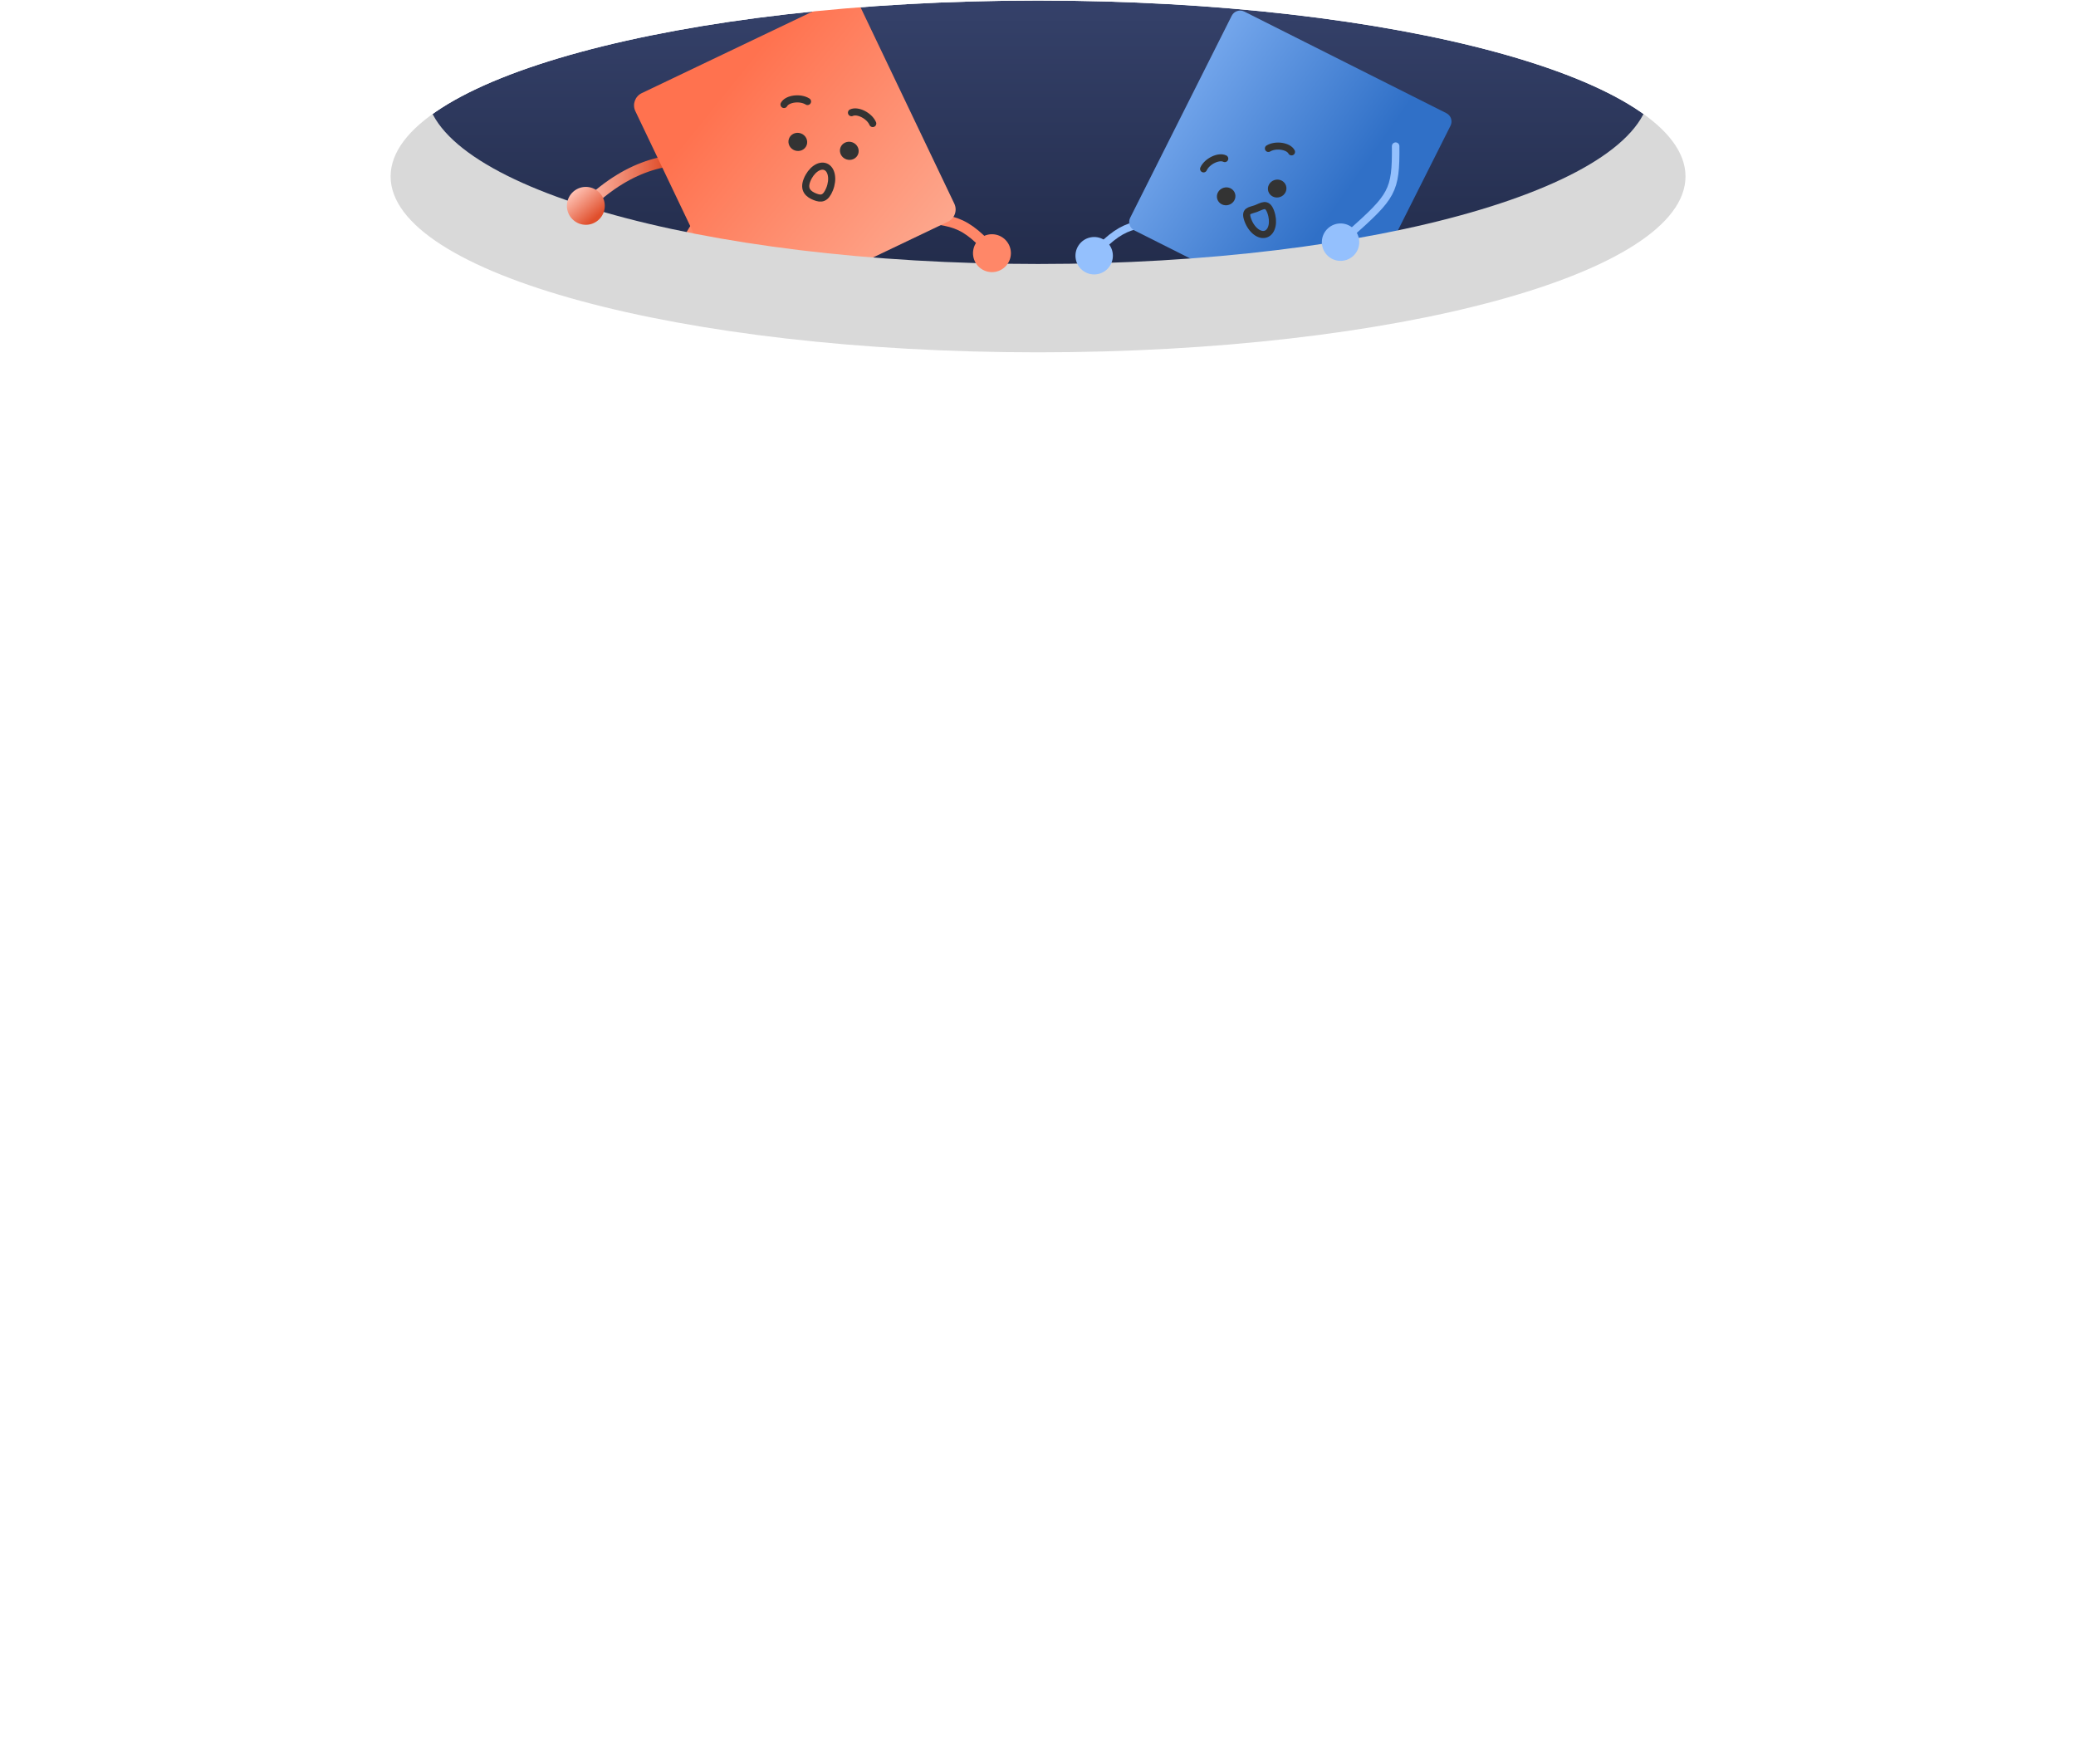
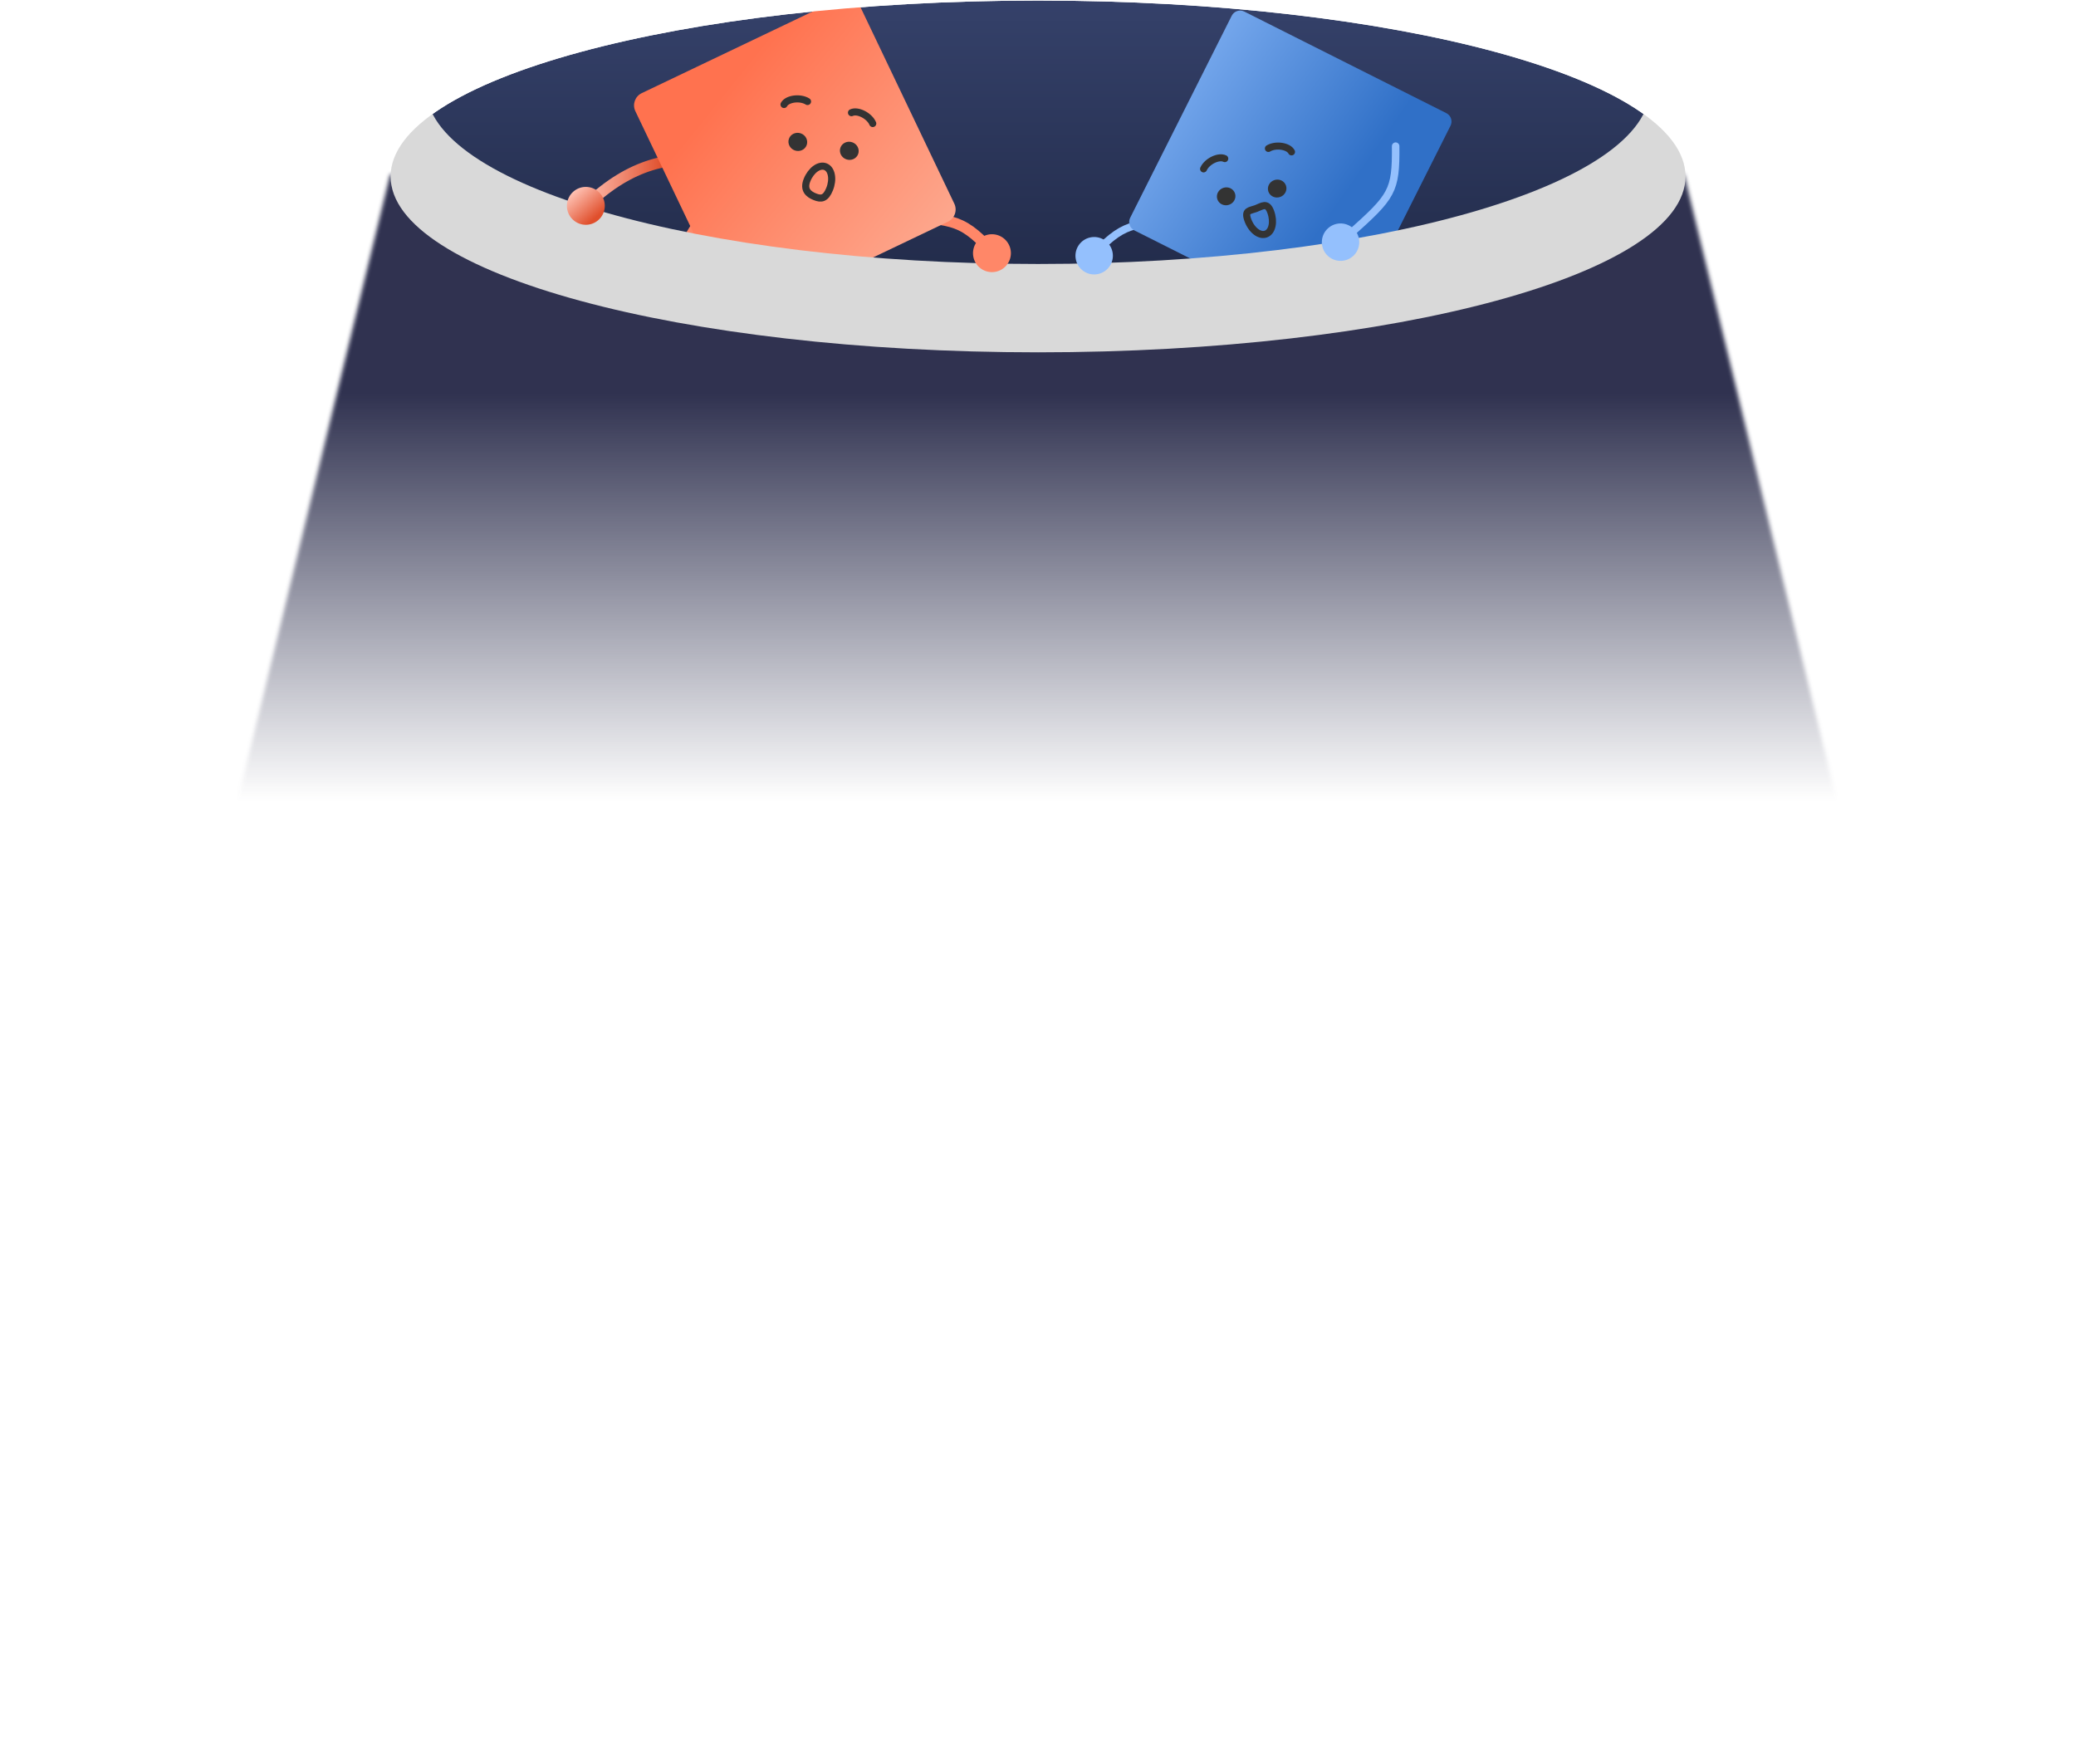
<svg xmlns="http://www.w3.org/2000/svg" viewBox="0 0 916 778" fill="none">
-   <g style="mix-blend-mode:overlay" filter="url(#filter0_f_1470_1429)">
+   <g filter="url(#filter0_f_1470_1429)">
    <path d="M2 775.61L172.16 77L743.103 77L913.263 775.61L2 775.61Z" fill="url(#paint0_linear_1470_1429)" />
  </g>
  <mask id="mask0_1470_1429" style="mask-type:alpha" maskUnits="userSpaceOnUse" x="172" y="0" width="572" height="156">
    <ellipse cx="458.025" cy="77.84" rx="285.676" ry="77.599" fill="#D9D9D9" />
  </mask>
  <g mask="url(#mask0_1470_1429)">
    <ellipse cx="458.025" cy="77.84" rx="285.676" ry="77.599" fill="url(#paint1_linear_1470_1429)" />
    <path d="M308.684 98.013C308.684 98.013 301.085 107.899 298.034 119.71C295.168 130.806 296.857 143.811 296.293 145.566C295.13 149.19 281.405 154.668 281.405 154.668" stroke="#FF8768" stroke-width="4.777" stroke-linecap="round" stroke-linejoin="round" />
    <path d="M399.202 94.702C420.773 98.178 424.097 94.984 440.6 114.305" stroke="#FF8768" stroke-width="4.777" stroke-linecap="round" stroke-linejoin="round" />
    <path d="M319.329 71.205C299.331 68.395 281.813 70.64 262.871 86.928" stroke="url(#paint2_linear_1470_1429)" stroke-width="4.777" stroke-linecap="round" stroke-linejoin="round" />
    <rect x="277.771" y="43.662" width="109.404" height="109.404" rx="5.972" transform="rotate(-25.53 277.771 43.6621)" fill="url(#paint3_linear_1470_1429)" />
    <path d="M355.032 121.348C355.032 121.348 355.183 142.687 350.908 151.549C346.633 160.41 335.566 170.048 335.37 171.571C334.966 174.715 344.934 185.053 344.934 185.053" stroke="#FE9C82" stroke-width="4.777" stroke-linecap="round" stroke-linejoin="round" />
    <ellipse cx="374.741" cy="66.536" rx="4.158" ry="3.99" transform="rotate(19.1544 374.741 66.536)" fill="#333333" />
    <ellipse cx="352.023" cy="62.605" rx="4.158" ry="3.99" transform="rotate(19.1544 352.023 62.6054)" fill="#333333" />
    <path d="M345.938 46.104C347.346 43.49 353.087 42.756 356.305 44.779" stroke="#333333" stroke-width="3.134" stroke-linecap="round" stroke-linejoin="round" />
    <path d="M375.702 49.709C378.44 48.417 383.634 51.068 385.082 54.496" stroke="#333333" stroke-width="3.134" stroke-linecap="round" stroke-linejoin="round" />
    <path d="M610.272 104.821C610.272 104.821 617.578 114.734 620.355 126.456C622.964 137.47 621.036 150.277 621.558 152.021C622.634 155.622 636.077 161.305 636.077 161.305" stroke="#94C0FD" stroke-width="3.315" stroke-linecap="round" />
    <path d="M521.104 96.806C499.736 99.808 496.517 96.588 479.838 115.336" stroke="#94C0FD" stroke-width="3.315" stroke-linecap="round" />
    <rect width="108.045" height="108.045" rx="4.144" transform="matrix(-0.893469 -0.449125 -0.449125 0.893469 641.871 51.7725)" fill="url(#paint4_linear_1470_1429)" />
    <path d="M615.805 64.477C615.992 84.421 614.25 86.587 595.87 103.045" stroke="#94C0FD" stroke-width="3.315" stroke-linecap="round" />
    <path d="M564.045 126.937C564.045 126.937 563.47 148.004 567.515 156.838C571.559 165.673 582.294 175.411 582.456 176.918C582.792 180.03 572.744 190.039 572.744 190.039" stroke="#94C0FD" stroke-width="3.315" stroke-linecap="round" />
    <ellipse cx="4.106" cy="3.94" rx="4.106" ry="3.94" transform="matrix(-0.951073 0.308966 0.308966 0.951073 543.713 81.5971)" fill="#333333" />
    <ellipse cx="4.106" cy="3.94" rx="4.106" ry="3.94" transform="matrix(-0.951073 0.308966 0.308966 0.951073 566.221 78.1689)" fill="#333333" />
    <path d="M569.866 67.013C568.527 64.404 562.873 63.566 559.656 65.498" stroke="#333333" stroke-width="3.095" stroke-linecap="round" stroke-linejoin="round" />
    <path d="M540.412 69.979C537.733 68.649 532.552 71.163 531.054 74.519" stroke="#333333" stroke-width="3.095" stroke-linecap="round" stroke-linejoin="round" />
    <path d="M550.607 97.137C548.988 92.74 551.334 93.058 554.114 92.035C556.894 91.013 559.056 89.035 560.674 93.433C562.292 97.831 561.35 102.226 558.57 103.248C555.79 104.271 552.225 101.535 550.607 97.137Z" stroke="#333333" stroke-width="3.135" />
    <path fill-rule="evenodd" clip-rule="evenodd" d="M458.02 183.761C780.164 183.761 1041.31 112.824 1041.31 25.318C1041.31 -62.188 780.164 -133.125 458.02 -133.125C135.875 -133.125 -125.275 -62.188 -125.275 25.318C-125.275 112.824 135.875 183.761 458.02 183.761ZM458.024 116.462C607.172 116.462 728.081 81.72 728.081 38.863C728.081 -3.994 607.172 -38.736 458.024 -38.736C308.875 -38.736 187.967 -3.994 187.967 38.863C187.967 81.72 308.875 116.462 458.024 116.462Z" fill="#D9D9D9" />
    <path d="M430.591 116.127C428.144 112.211 429.335 107.053 433.251 104.607C437.166 102.16 442.324 103.351 444.771 107.266C447.218 111.182 446.027 116.34 442.111 118.786C438.196 121.233 433.038 120.043 430.591 116.127Z" fill="#FF8768" />
    <path d="M253.044 84.475C256.545 81.464 261.824 81.862 264.834 85.362C267.845 88.863 267.447 94.142 263.946 97.152C260.445 100.163 255.167 99.765 252.156 96.264C249.146 92.764 249.543 87.485 253.044 84.475Z" fill="url(#paint5_linear_1470_1429)" />
    <path d="M489.697 117.334C492.191 113.517 491.118 108.401 487.301 105.907C483.484 103.413 478.367 104.485 475.873 108.303C473.379 112.12 474.452 117.237 478.269 119.731C482.087 122.225 487.203 121.152 489.697 117.334Z" fill="#94C0FD" />
    <path d="M597.008 112.986C600.405 109.945 600.693 104.725 597.651 101.328C594.609 97.931 589.39 97.643 585.993 100.685C582.596 103.726 582.308 108.946 585.35 112.343C588.391 115.74 593.611 116.028 597.008 112.986Z" fill="#94C0FD" />
    <path d="M366.052 83.421C364.307 87.77 362.29 87.909 359.541 86.806C356.792 85.703 354.351 83.776 356.096 79.427C357.841 75.077 361.484 72.446 364.234 73.549C366.983 74.652 367.797 79.072 366.052 83.421Z" stroke="#333333" stroke-width="3.135" />
  </g>
  <defs>
    <filter id="filter0_f_1470_1429" x="0.2" y="75.2" width="914.864" height="702.21" filterUnits="userSpaceOnUse" color-interpolation-filters="sRGB">
      <feFlood flood-opacity="0" result="BackgroundImageFix" />
      <feBlend mode="normal" in="SourceGraphic" in2="BackgroundImageFix" result="shape" />
      <feGaussianBlur stdDeviation="0.9" result="effect1_foregroundBlur_1470_1429" />
    </filter>
    <linearGradient id="paint0_linear_1470_1429" x1="420.749" y1="173.776" x2="420.749" y2="353.445" gradientUnits="userSpaceOnUse">
-       <stop stop-color="white" />
-       <stop offset="1" stop-color="#999999" stop-opacity="0" />
+       <stop stop-color="#303250" />
+       <stop offset="1" stop-color="#303250" stop-opacity="0" />
    </linearGradient>
    <linearGradient id="paint1_linear_1470_1429" x1="458.025" y1="270.318" x2="458.025" y2="-78.046" gradientUnits="userSpaceOnUse">
      <stop stop-color="#0B1124" />
      <stop offset="1" stop-color="#414F7E" />
    </linearGradient>
    <linearGradient id="paint2_linear_1470_1429" x1="296.368" y1="71.479" x2="257.053" y2="70.822" gradientUnits="userSpaceOnUse">
      <stop offset="0.095" stop-color="#E04F2C" />
      <stop offset="1" stop-color="#FFC2B4" />
    </linearGradient>
    <linearGradient id="paint3_linear_1470_1429" x1="365.869" y1="175.197" x2="291.892" y2="20.45" gradientUnits="userSpaceOnUse">
      <stop stop-color="#FDAD94" />
      <stop offset="0.736" stop-color="#FF724F" />
    </linearGradient>
    <linearGradient id="paint4_linear_1470_1429" x1="157.65" y1="58.362" x2="31.504" y2="76.919" gradientUnits="userSpaceOnUse">
      <stop stop-color="#94C0FD" />
      <stop offset="1" stop-color="#3070C7" />
    </linearGradient>
    <linearGradient id="paint5_linear_1470_1429" x1="263.946" y1="97.152" x2="253.044" y2="84.475" gradientUnits="userSpaceOnUse">
      <stop offset="0.095" stop-color="#E04F2C" />
      <stop offset="1" stop-color="#FFC2B4" />
    </linearGradient>
  </defs>
</svg>
